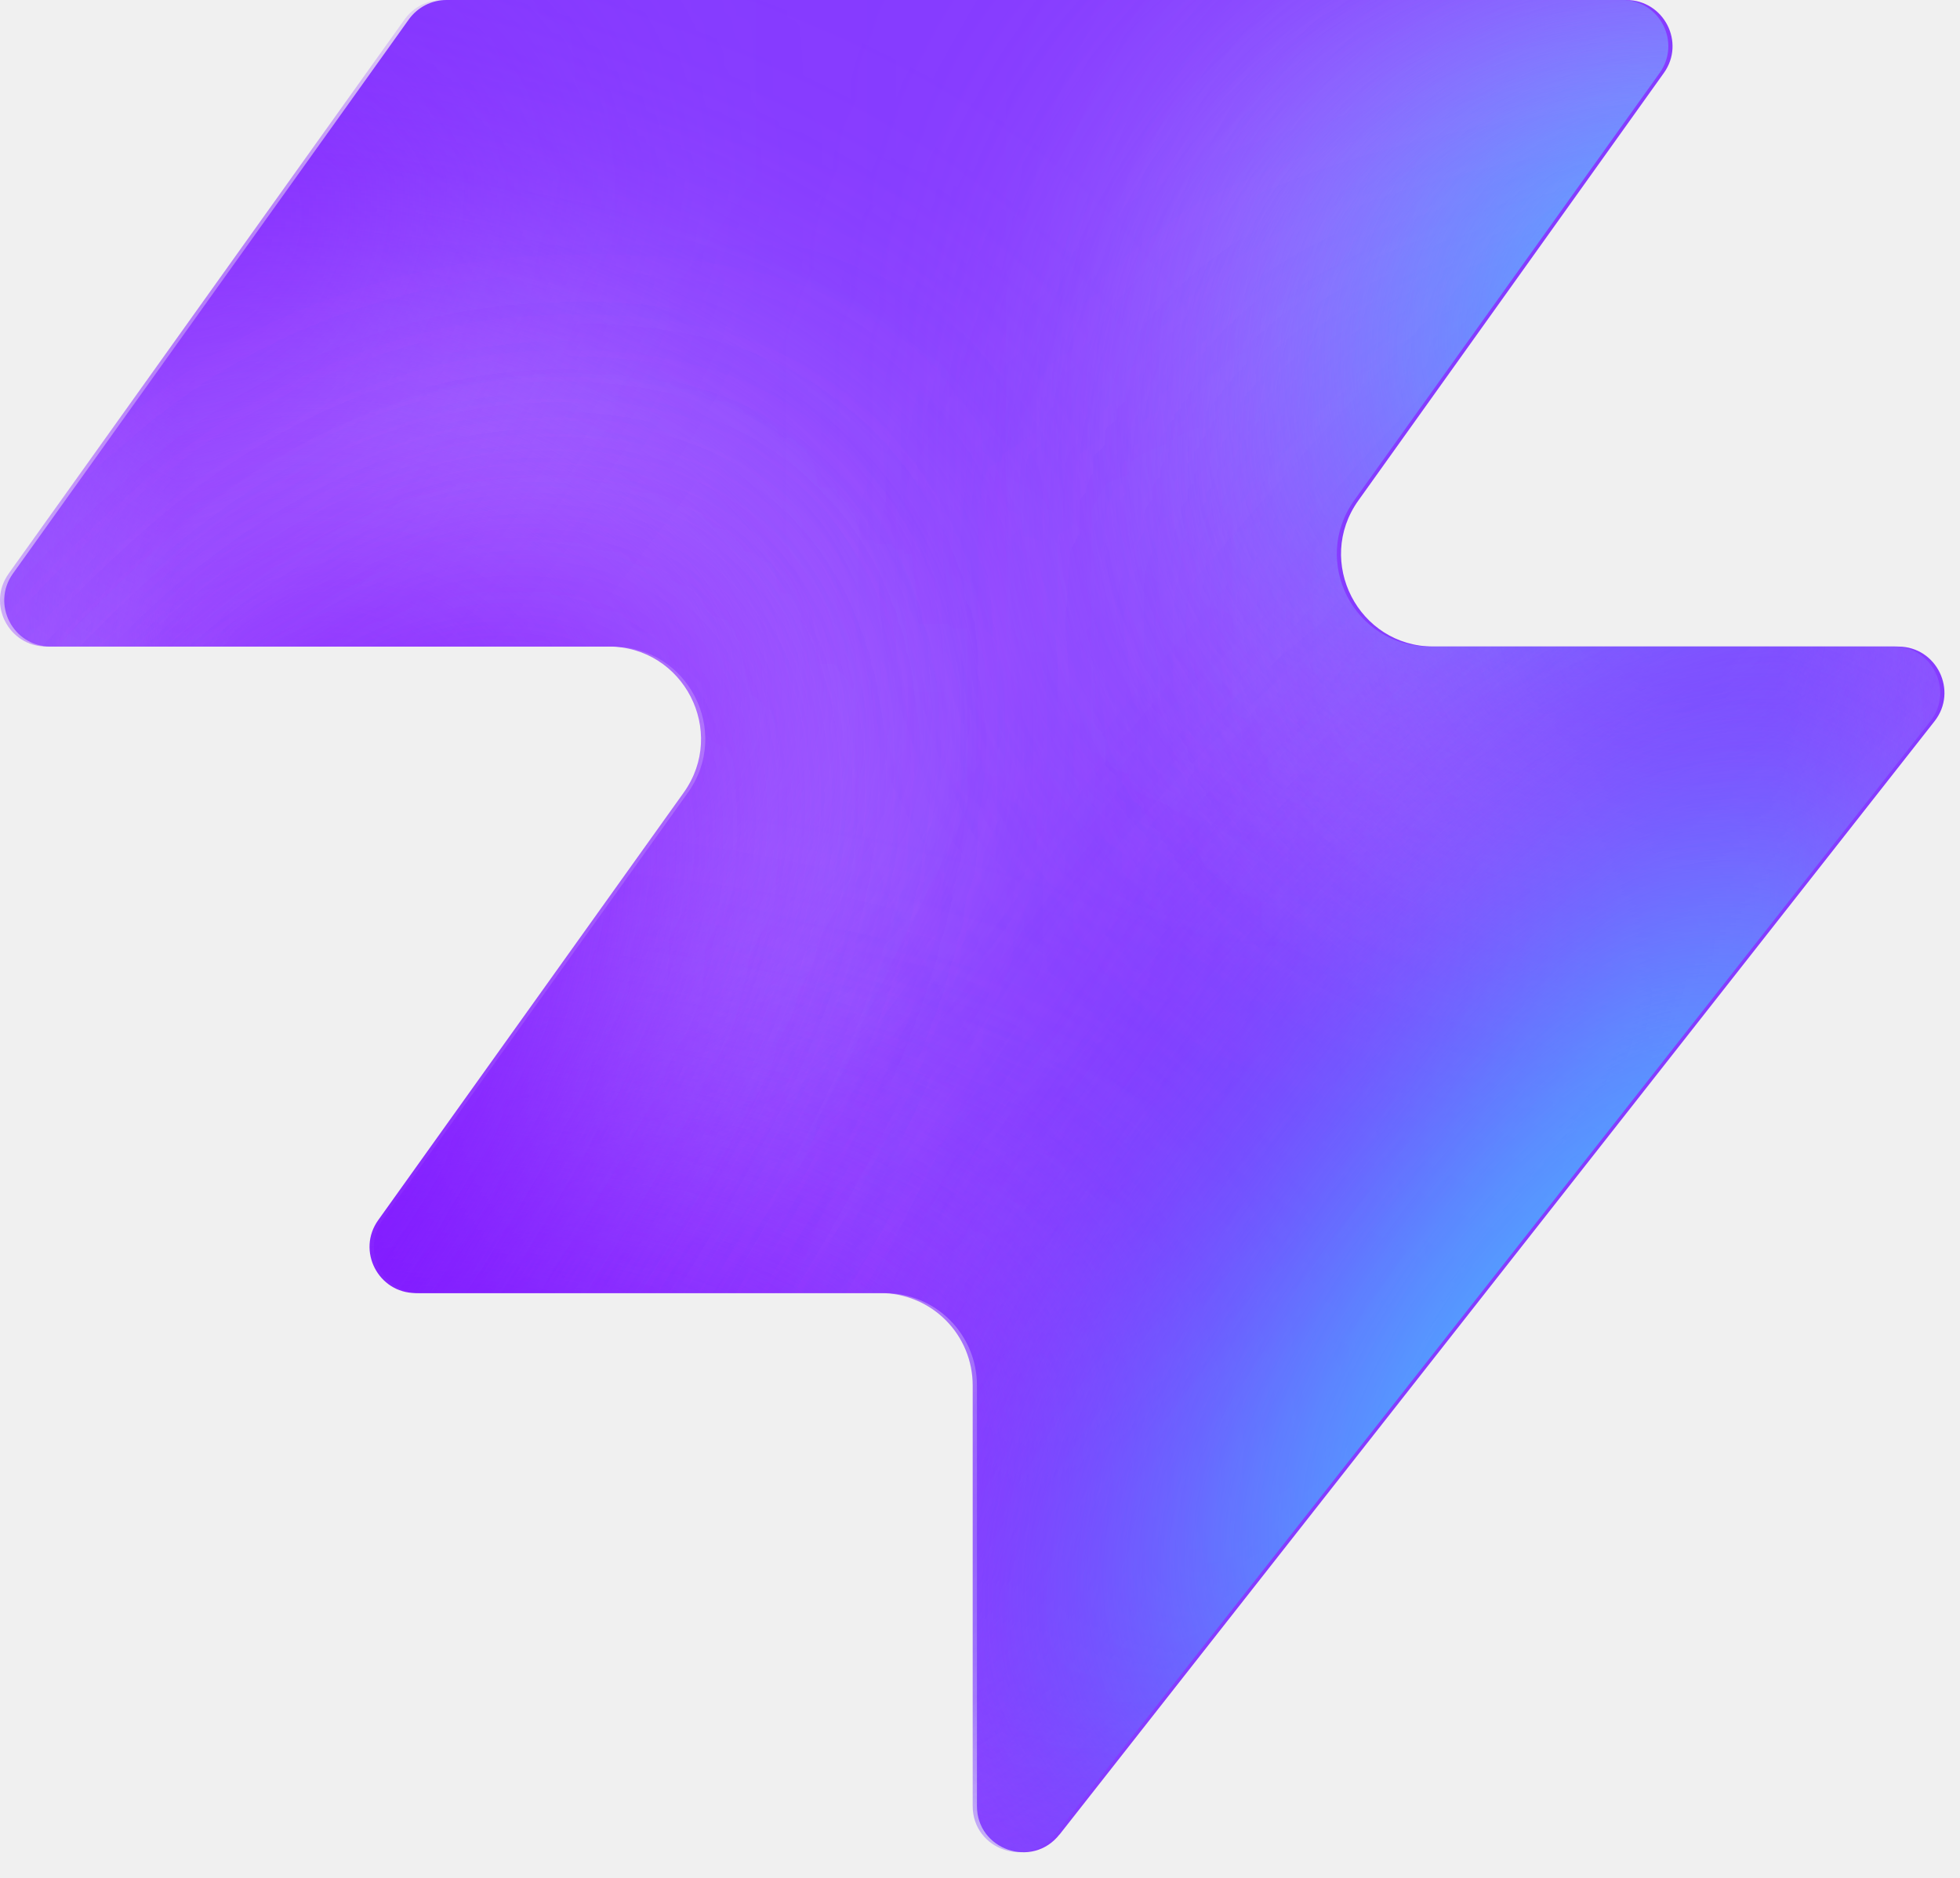
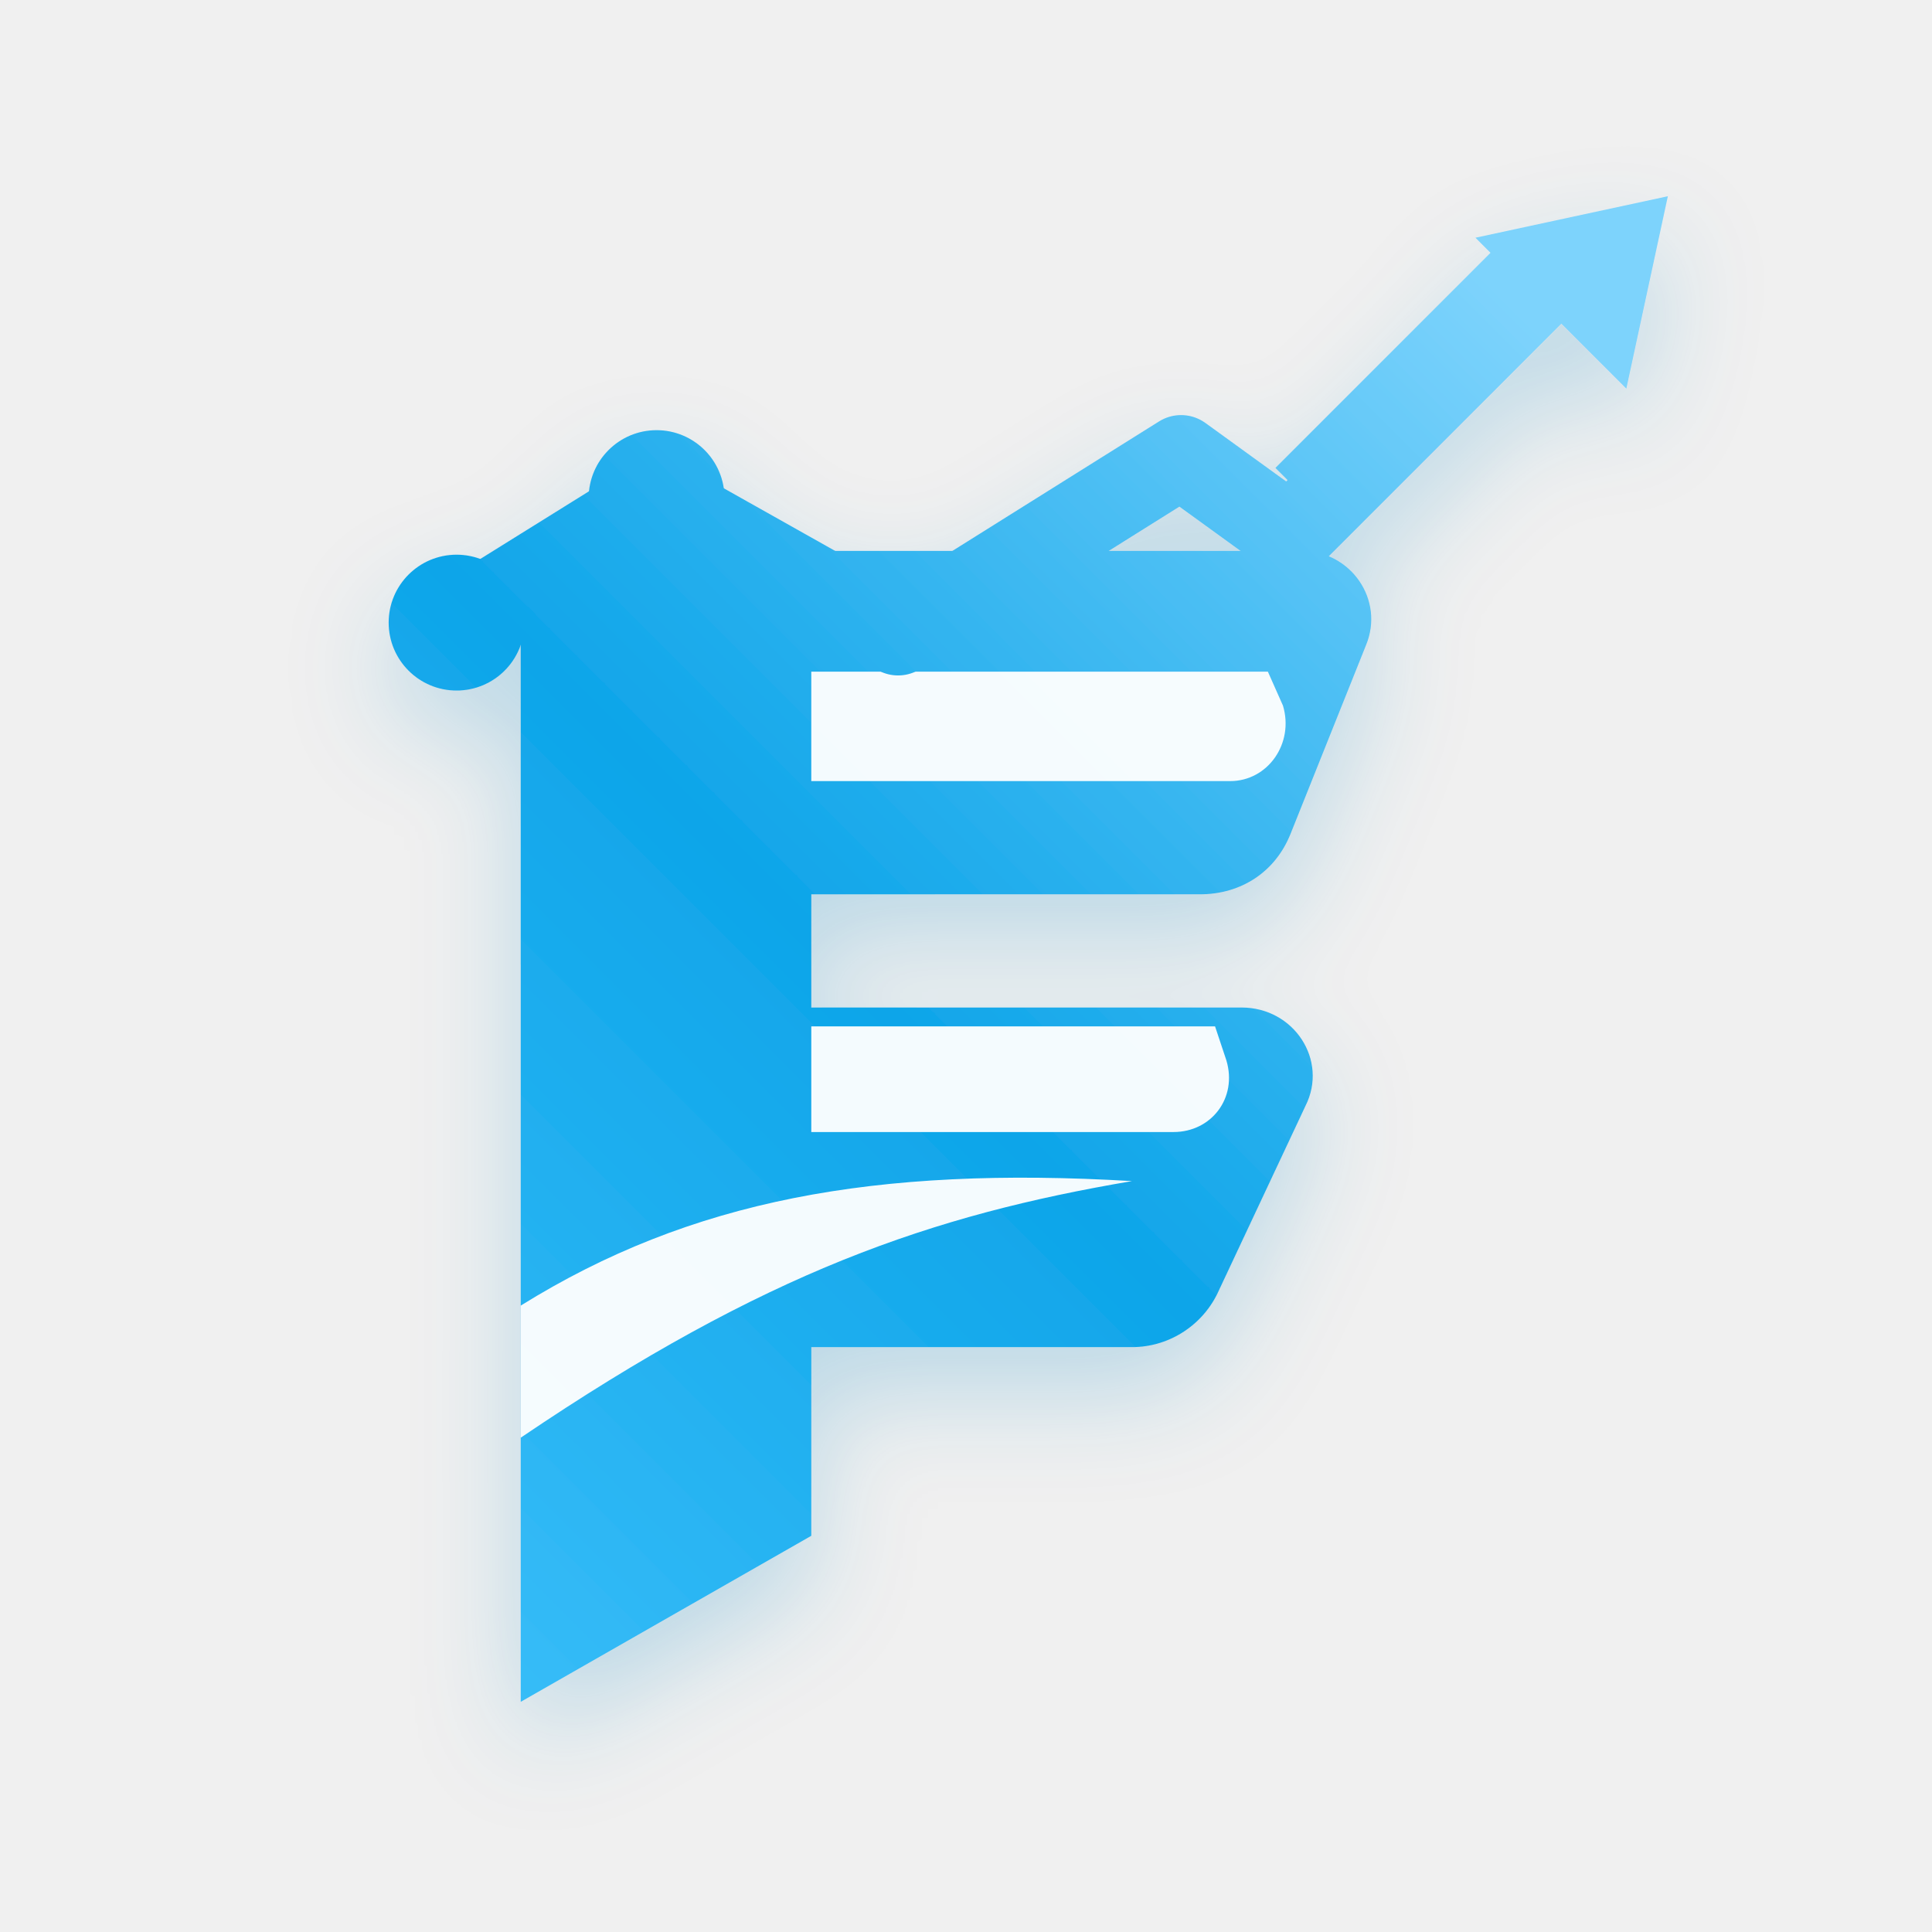
- <svg xmlns="http://www.w3.org/2000/svg" width="48" height="46" fill="none" viewBox="0 0 48 46">
-   <path fill="#863bff" d="M25.946 44.938c-.664.845-2.021.375-2.021-.698V33.937a2.26 2.26 0 0 0-2.262-2.262H10.287c-.92 0-1.456-1.04-.92-1.788l7.48-10.471c1.07-1.497 0-3.578-1.842-3.578H1.237c-.92 0-1.456-1.04-.92-1.788L10.013.474c.214-.297.556-.474.92-.474h28.894c.92 0 1.456 1.04.92 1.788l-7.48 10.471c-1.07 1.498 0 3.579 1.842 3.579h11.377c.943 0 1.473 1.088.89 1.83L25.947 44.94z" style="fill:#863bff;fill:color(display-p3 .525 .23 1);fill-opacity:1" />
-   <mask id="a" width="48" height="46" x="0" y="0" maskUnits="userSpaceOnUse" style="mask-type:alpha">
-     <path fill="#000" d="M25.842 44.938c-.664.844-2.021.375-2.021-.698V33.937a2.26 2.26 0 0 0-2.262-2.262H10.183c-.92 0-1.456-1.04-.92-1.788l7.48-10.471c1.07-1.498 0-3.579-1.842-3.579H1.133c-.92 0-1.456-1.04-.92-1.787L9.91.473c.214-.297.556-.474.92-.474h28.894c.92 0 1.456 1.04.92 1.788l-7.48 10.471c-1.07 1.498 0 3.578 1.842 3.578h11.377c.943 0 1.473 1.088.89 1.832L25.843 44.94z" style="fill:#000;fill-opacity:1" />
-   </mask>
-   <g mask="url(#a)">
-     <g filter="url(#b)">
-       <ellipse cx="5.508" cy="14.704" fill="#ede6ff" rx="5.508" ry="14.704" style="fill:#ede6ff;fill:color(display-p3 .927 .903 1);fill-opacity:1" transform="matrix(.00324 1 1 -.00324 -4.47 31.516)" />
-     </g>
-     <g filter="url(#c)">
-       <ellipse cx="10.399" cy="29.851" fill="#ede6ff" rx="10.399" ry="29.851" style="fill:#ede6ff;fill:color(display-p3 .927 .903 1);fill-opacity:1" transform="matrix(.00324 1 1 -.00324 -39.328 7.883)" />
-     </g>
-     <g filter="url(#d)">
-       <ellipse cx="5.508" cy="30.487" fill="#7e14ff" rx="5.508" ry="30.487" style="fill:#7e14ff;fill:color(display-p3 .492 .077 1);fill-opacity:1" transform="rotate(89.814 -25.913 -14.639)scale(1 -1)" />
-     </g>
-     <g filter="url(#e)">
-       <ellipse cx="5.508" cy="30.599" fill="#7e14ff" rx="5.508" ry="30.599" style="fill:#7e14ff;fill:color(display-p3 .492 .077 1);fill-opacity:1" transform="rotate(89.814 -32.644 -3.334)scale(1 -1)" />
-     </g>
-     <g filter="url(#f)">
-       <ellipse cx="5.508" cy="30.599" fill="#7e14ff" rx="5.508" ry="30.599" style="fill:#7e14ff;fill:color(display-p3 .492 .077 1);fill-opacity:1" transform="matrix(.00324 1 1 -.00324 -34.34 30.47)" />
-     </g>
-     <g filter="url(#g)">
-       <ellipse cx="14.072" cy="22.078" fill="#ede6ff" rx="14.072" ry="22.078" style="fill:#ede6ff;fill:color(display-p3 .927 .903 1);fill-opacity:1" transform="rotate(93.35 24.506 48.493)scale(-1 1)" />
-     </g>
-     <g filter="url(#h)">
-       <ellipse cx="3.47" cy="21.501" fill="#7e14ff" rx="3.47" ry="21.501" style="fill:#7e14ff;fill:color(display-p3 .492 .077 1);fill-opacity:1" transform="rotate(89.009 28.708 47.59)scale(-1 1)" />
-     </g>
-     <g filter="url(#i)">
-       <ellipse cx="3.47" cy="21.501" fill="#7e14ff" rx="3.47" ry="21.501" style="fill:#7e14ff;fill:color(display-p3 .492 .077 1);fill-opacity:1" transform="rotate(89.009 28.708 47.59)scale(-1 1)" />
-     </g>
-     <g filter="url(#j)">
-       <ellipse cx=".387" cy="8.972" fill="#7e14ff" rx="4.407" ry="29.108" style="fill:#7e14ff;fill:color(display-p3 .492 .077 1);fill-opacity:1" transform="rotate(39.51 .387 8.972)" />
-     </g>
-     <g filter="url(#k)">
-       <ellipse cx="47.523" cy="-6.092" fill="#7e14ff" rx="4.407" ry="29.108" style="fill:#7e14ff;fill:color(display-p3 .492 .077 1);fill-opacity:1" transform="rotate(37.892 47.523 -6.092)" />
-     </g>
-     <g filter="url(#l)">
-       <ellipse cx="41.412" cy="6.333" fill="#47bfff" rx="5.971" ry="9.665" style="fill:#47bfff;fill:color(display-p3 .28 .748 1);fill-opacity:1" transform="rotate(37.892 41.412 6.333)" />
-     </g>
-     <g filter="url(#m)">
-       <ellipse cx="-1.879" cy="38.332" fill="#7e14ff" rx="4.407" ry="29.108" style="fill:#7e14ff;fill:color(display-p3 .492 .077 1);fill-opacity:1" transform="rotate(37.892 -1.88 38.332)" />
-     </g>
-     <g filter="url(#n)">
-       <ellipse cx="-1.879" cy="38.332" fill="#7e14ff" rx="4.407" ry="29.108" style="fill:#7e14ff;fill:color(display-p3 .492 .077 1);fill-opacity:1" transform="rotate(37.892 -1.88 38.332)" />
-     </g>
-     <g filter="url(#o)">
-       <ellipse cx="35.651" cy="29.907" fill="#7e14ff" rx="4.407" ry="29.108" style="fill:#7e14ff;fill:color(display-p3 .492 .077 1);fill-opacity:1" transform="rotate(37.892 35.651 29.907)" />
-     </g>
-     <g filter="url(#p)">
-       <ellipse cx="38.418" cy="32.4" fill="#47bfff" rx="5.971" ry="15.297" style="fill:#47bfff;fill:color(display-p3 .28 .748 1);fill-opacity:1" transform="rotate(37.892 38.418 32.4)" />
-     </g>
-   </g>
+ <svg xmlns="http://www.w3.org/2000/svg" width="512" height="512" viewBox="0 0 512 512" fill="none">
  <defs>
-     <filter id="b" width="60.045" height="41.654" x="-19.77" y="16.149" color-interpolation-filters="sRGB" filterUnits="userSpaceOnUse">
-       <feFlood flood-opacity="0" result="BackgroundImageFix" />
-       <feBlend in="SourceGraphic" in2="BackgroundImageFix" result="shape" />
-       <feGaussianBlur result="effect1_foregroundBlur_2002_17158" stdDeviation="7.659" />
-     </filter>
-     <filter id="c" width="90.34" height="51.437" x="-54.613" y="-7.533" color-interpolation-filters="sRGB" filterUnits="userSpaceOnUse">
-       <feFlood flood-opacity="0" result="BackgroundImageFix" />
-       <feBlend in="SourceGraphic" in2="BackgroundImageFix" result="shape" />
-       <feGaussianBlur result="effect1_foregroundBlur_2002_17158" stdDeviation="7.659" />
-     </filter>
-     <filter id="d" width="79.355" height="29.4" x="-49.64" y="2.03" color-interpolation-filters="sRGB" filterUnits="userSpaceOnUse">
-       <feFlood flood-opacity="0" result="BackgroundImageFix" />
-       <feBlend in="SourceGraphic" in2="BackgroundImageFix" result="shape" />
-       <feGaussianBlur result="effect1_foregroundBlur_2002_17158" stdDeviation="4.596" />
-     </filter>
-     <filter id="e" width="79.579" height="29.4" x="-45.045" y="20.029" color-interpolation-filters="sRGB" filterUnits="userSpaceOnUse">
-       <feFlood flood-opacity="0" result="BackgroundImageFix" />
-       <feBlend in="SourceGraphic" in2="BackgroundImageFix" result="shape" />
-       <feGaussianBlur result="effect1_foregroundBlur_2002_17158" stdDeviation="4.596" />
-     </filter>
-     <filter id="f" width="79.579" height="29.4" x="-43.513" y="21.178" color-interpolation-filters="sRGB" filterUnits="userSpaceOnUse">
-       <feFlood flood-opacity="0" result="BackgroundImageFix" />
-       <feBlend in="SourceGraphic" in2="BackgroundImageFix" result="shape" />
-       <feGaussianBlur result="effect1_foregroundBlur_2002_17158" stdDeviation="4.596" />
-     </filter>
-     <filter id="g" width="74.749" height="58.852" x="15.756" y="-17.901" color-interpolation-filters="sRGB" filterUnits="userSpaceOnUse">
-       <feFlood flood-opacity="0" result="BackgroundImageFix" />
-       <feBlend in="SourceGraphic" in2="BackgroundImageFix" result="shape" />
-       <feGaussianBlur result="effect1_foregroundBlur_2002_17158" stdDeviation="7.659" />
-     </filter>
-     <filter id="h" width="61.377" height="25.362" x="23.548" y="2.284" color-interpolation-filters="sRGB" filterUnits="userSpaceOnUse">
-       <feFlood flood-opacity="0" result="BackgroundImageFix" />
-       <feBlend in="SourceGraphic" in2="BackgroundImageFix" result="shape" />
-       <feGaussianBlur result="effect1_foregroundBlur_2002_17158" stdDeviation="4.596" />
-     </filter>
-     <filter id="i" width="61.377" height="25.362" x="23.548" y="2.284" color-interpolation-filters="sRGB" filterUnits="userSpaceOnUse">
-       <feFlood flood-opacity="0" result="BackgroundImageFix" />
-       <feBlend in="SourceGraphic" in2="BackgroundImageFix" result="shape" />
-       <feGaussianBlur result="effect1_foregroundBlur_2002_17158" stdDeviation="4.596" />
-     </filter>
-     <filter id="j" width="56.045" height="63.649" x="-27.636" y="-22.853" color-interpolation-filters="sRGB" filterUnits="userSpaceOnUse">
-       <feFlood flood-opacity="0" result="BackgroundImageFix" />
-       <feBlend in="SourceGraphic" in2="BackgroundImageFix" result="shape" />
-       <feGaussianBlur result="effect1_foregroundBlur_2002_17158" stdDeviation="4.596" />
-     </filter>
-     <filter id="k" width="54.814" height="64.646" x="20.116" y="-38.415" color-interpolation-filters="sRGB" filterUnits="userSpaceOnUse">
-       <feFlood flood-opacity="0" result="BackgroundImageFix" />
-       <feBlend in="SourceGraphic" in2="BackgroundImageFix" result="shape" />
-       <feGaussianBlur result="effect1_foregroundBlur_2002_17158" stdDeviation="4.596" />
-     </filter>
-     <filter id="l" width="33.541" height="35.313" x="24.641" y="-11.323" color-interpolation-filters="sRGB" filterUnits="userSpaceOnUse">
-       <feFlood flood-opacity="0" result="BackgroundImageFix" />
-       <feBlend in="SourceGraphic" in2="BackgroundImageFix" result="shape" />
-       <feGaussianBlur result="effect1_foregroundBlur_2002_17158" stdDeviation="4.596" />
-     </filter>
-     <filter id="m" width="54.814" height="64.646" x="-29.286" y="6.009" color-interpolation-filters="sRGB" filterUnits="userSpaceOnUse">
-       <feFlood flood-opacity="0" result="BackgroundImageFix" />
-       <feBlend in="SourceGraphic" in2="BackgroundImageFix" result="shape" />
-       <feGaussianBlur result="effect1_foregroundBlur_2002_17158" stdDeviation="4.596" />
-     </filter>
-     <filter id="n" width="54.814" height="64.646" x="-29.286" y="6.009" color-interpolation-filters="sRGB" filterUnits="userSpaceOnUse">
-       <feFlood flood-opacity="0" result="BackgroundImageFix" />
-       <feBlend in="SourceGraphic" in2="BackgroundImageFix" result="shape" />
-       <feGaussianBlur result="effect1_foregroundBlur_2002_17158" stdDeviation="4.596" />
-     </filter>
-     <filter id="o" width="54.814" height="64.646" x="8.244" y="-2.416" color-interpolation-filters="sRGB" filterUnits="userSpaceOnUse">
-       <feFlood flood-opacity="0" result="BackgroundImageFix" />
-       <feBlend in="SourceGraphic" in2="BackgroundImageFix" result="shape" />
-       <feGaussianBlur result="effect1_foregroundBlur_2002_17158" stdDeviation="4.596" />
-     </filter>
-     <filter id="p" width="39.409" height="43.623" x="18.713" y="10.588" color-interpolation-filters="sRGB" filterUnits="userSpaceOnUse">
-       <feFlood flood-opacity="0" result="BackgroundImageFix" />
-       <feBlend in="SourceGraphic" in2="BackgroundImageFix" result="shape" />
-       <feGaussianBlur result="effect1_foregroundBlur_2002_17158" stdDeviation="4.596" />
+     <linearGradient id="finsightBlue" x1="96" y1="416" x2="416" y2="96" gradientUnits="userSpaceOnUse">
+       <stop offset="0" stop-color="#38BDF8" />
+       <stop offset="0.45" stop-color="#0EA5E9" />
+       <stop offset="1" stop-color="#7DD3FC" />
+     </linearGradient>
+     <filter id="softShadow" x="-20%" y="-20%" width="140%" height="140%">
+       <feDropShadow dx="0" dy="12" stdDeviation="14" flood-color="#0284C7" flood-opacity="0.22" />
    </filter>
  </defs>
+   <g filter="url(#softShadow)">
+     <path d="M138 166 C138 155 147 146 158 146 H345 C358 146 367 159 362 171 L342 221 C338 231 329 237 318 237 H215 V267 H329 C343 267 352 281 346 293 L323 342 C319 351 310 357 300 357 H215 V407 L138 451 V166Z" fill="url(#finsightBlue)" />
+     <path d="M215 207 H326 C336 207 343 197 340 187 L336 178 H215 V207Z" fill="white" fill-opacity="0.95" />
+     <path d="M215 300 H311 C321 300 328 291 325 281 L322 272 H215 V300Z" fill="white" fill-opacity="0.95" />
+     <path d="M138 346 C183 318 232 309 300 313 C247 322 203 337 138 381 V346Z" fill="white" fill-opacity="0.95" />
+     <path d="M121 165 L174 132 L238 168 L313 121 L342 142 L407 77" stroke="url(#finsightBlue)" stroke-width="22" stroke-linecap="round" stroke-linejoin="round" />
+     <path d="M391 63 L442 52 L431 103 L413 85 L356 142 L338 124 L395 67 L391 63Z" fill="url(#finsightBlue)" />
+     <circle cx="121" cy="165" r="18" fill="url(#finsightBlue)" />
+     <circle cx="174" cy="132" r="18" fill="url(#finsightBlue)" />
+   </g>
</svg>
